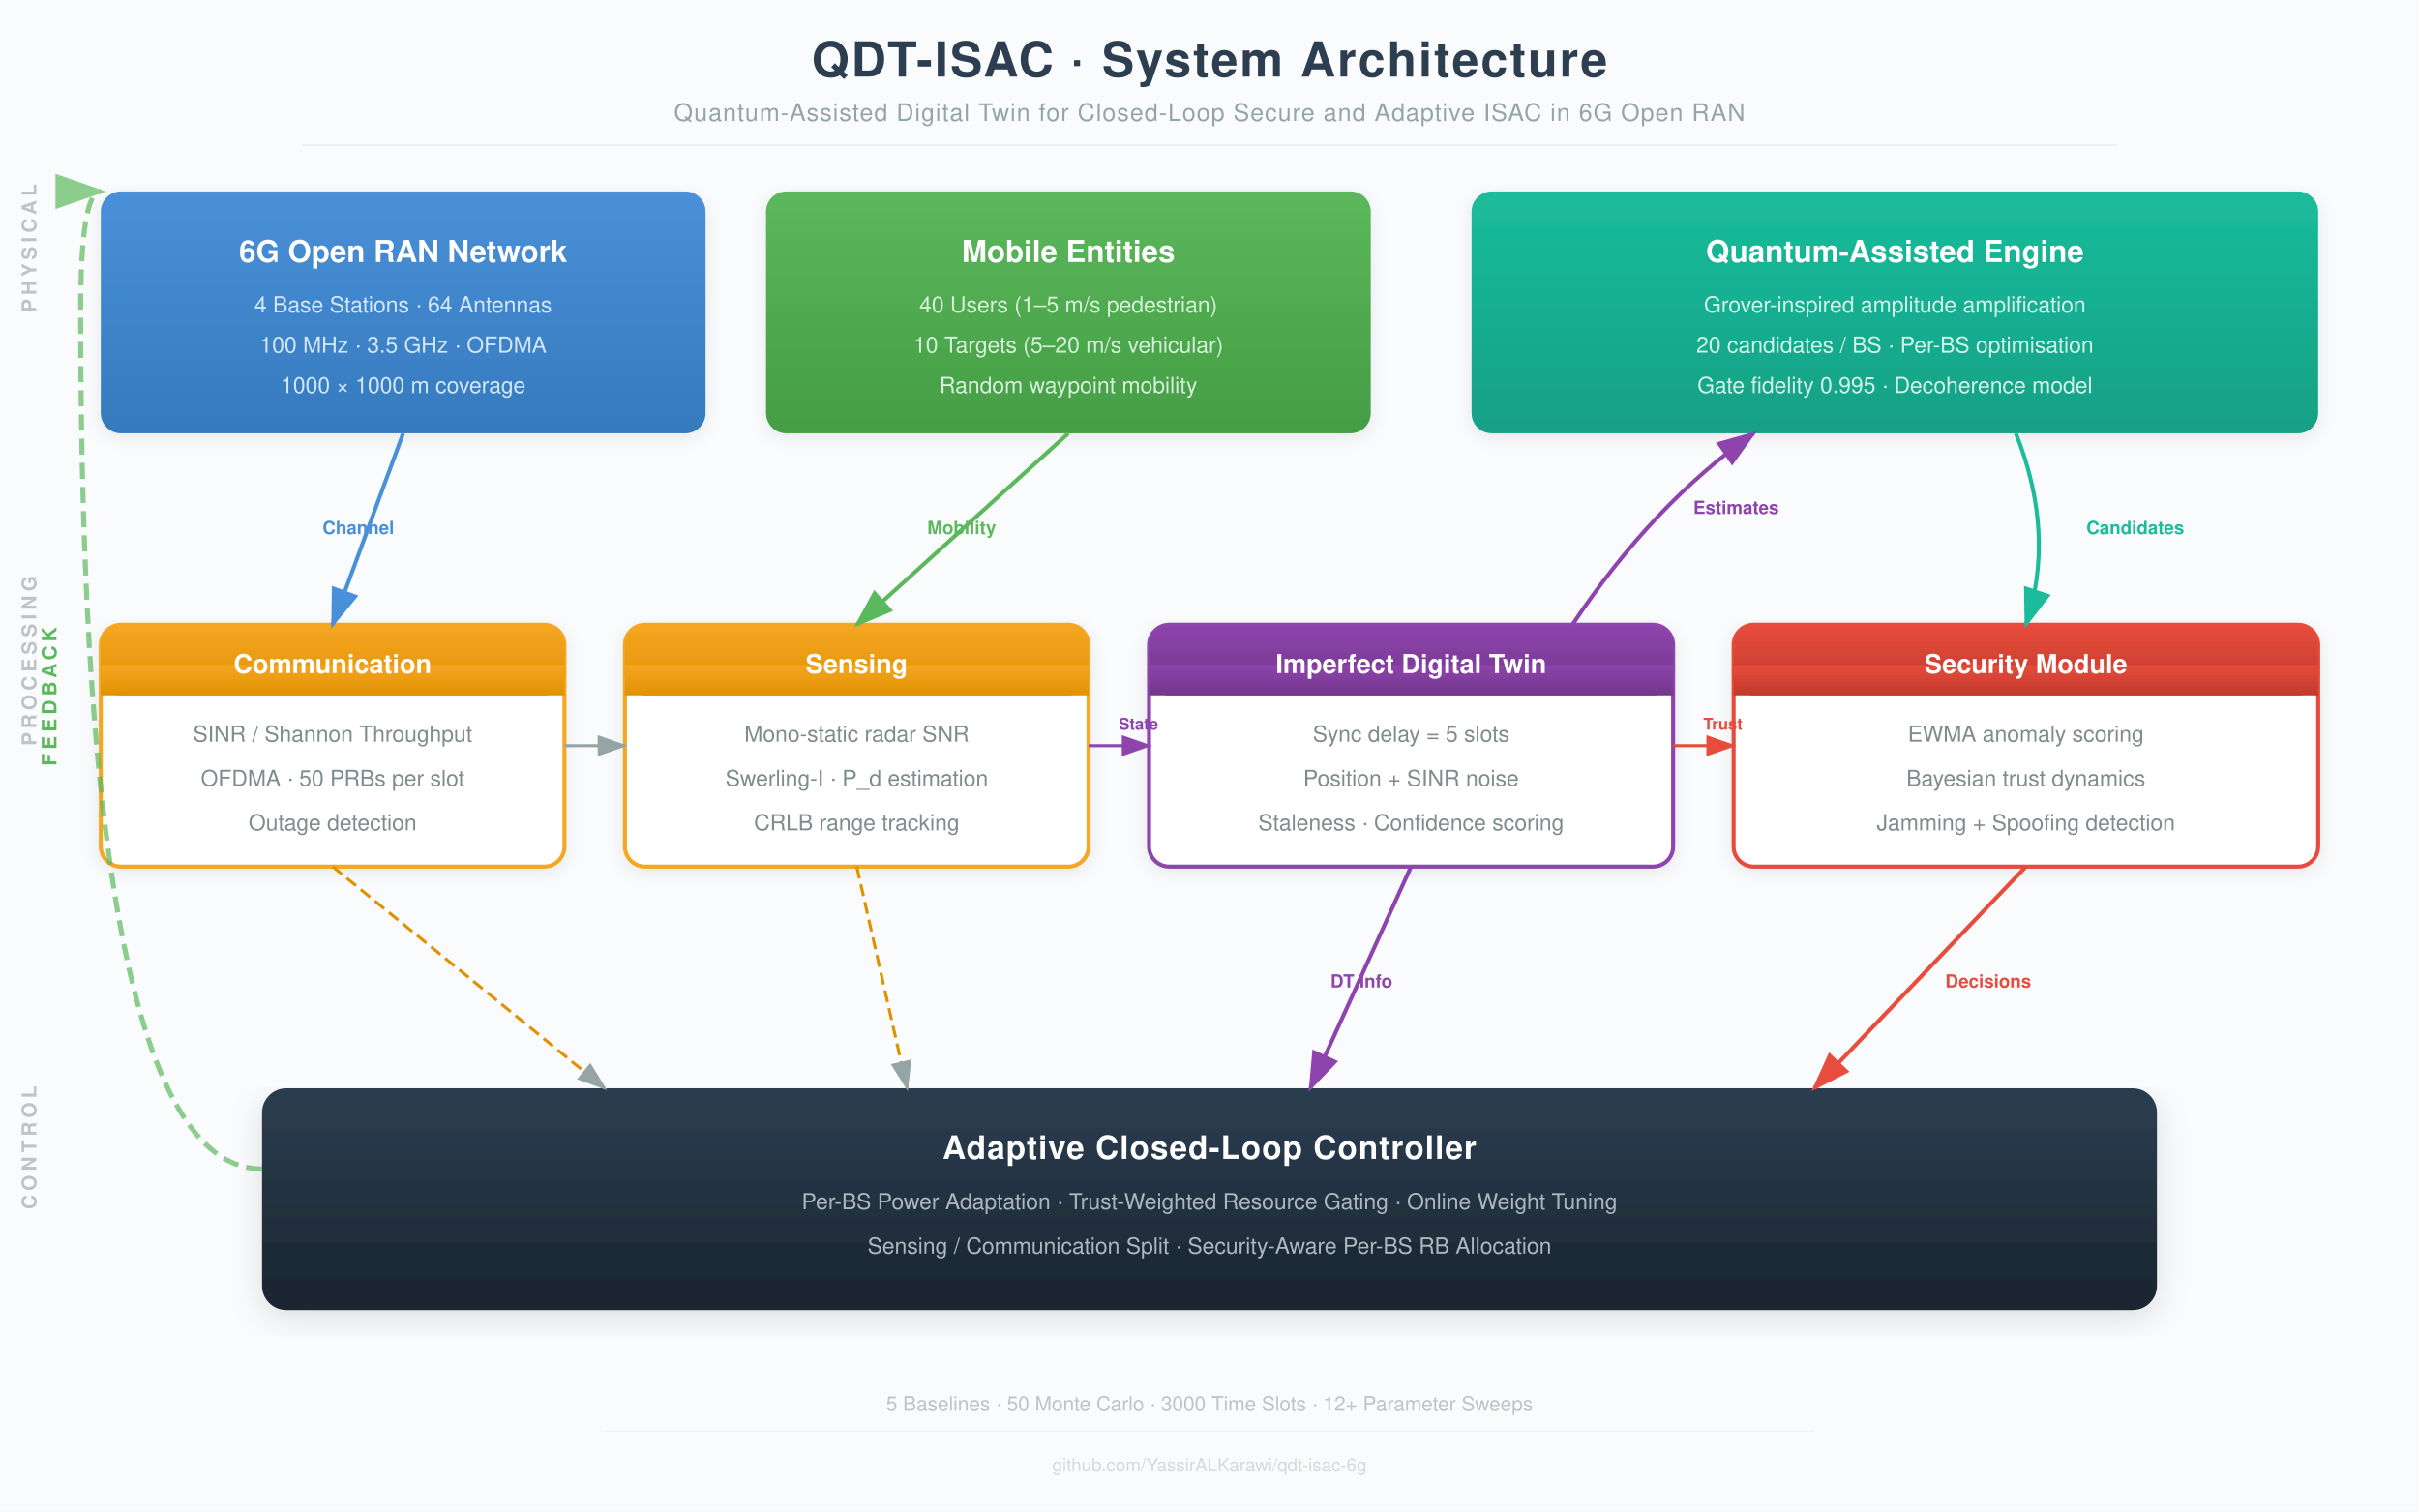
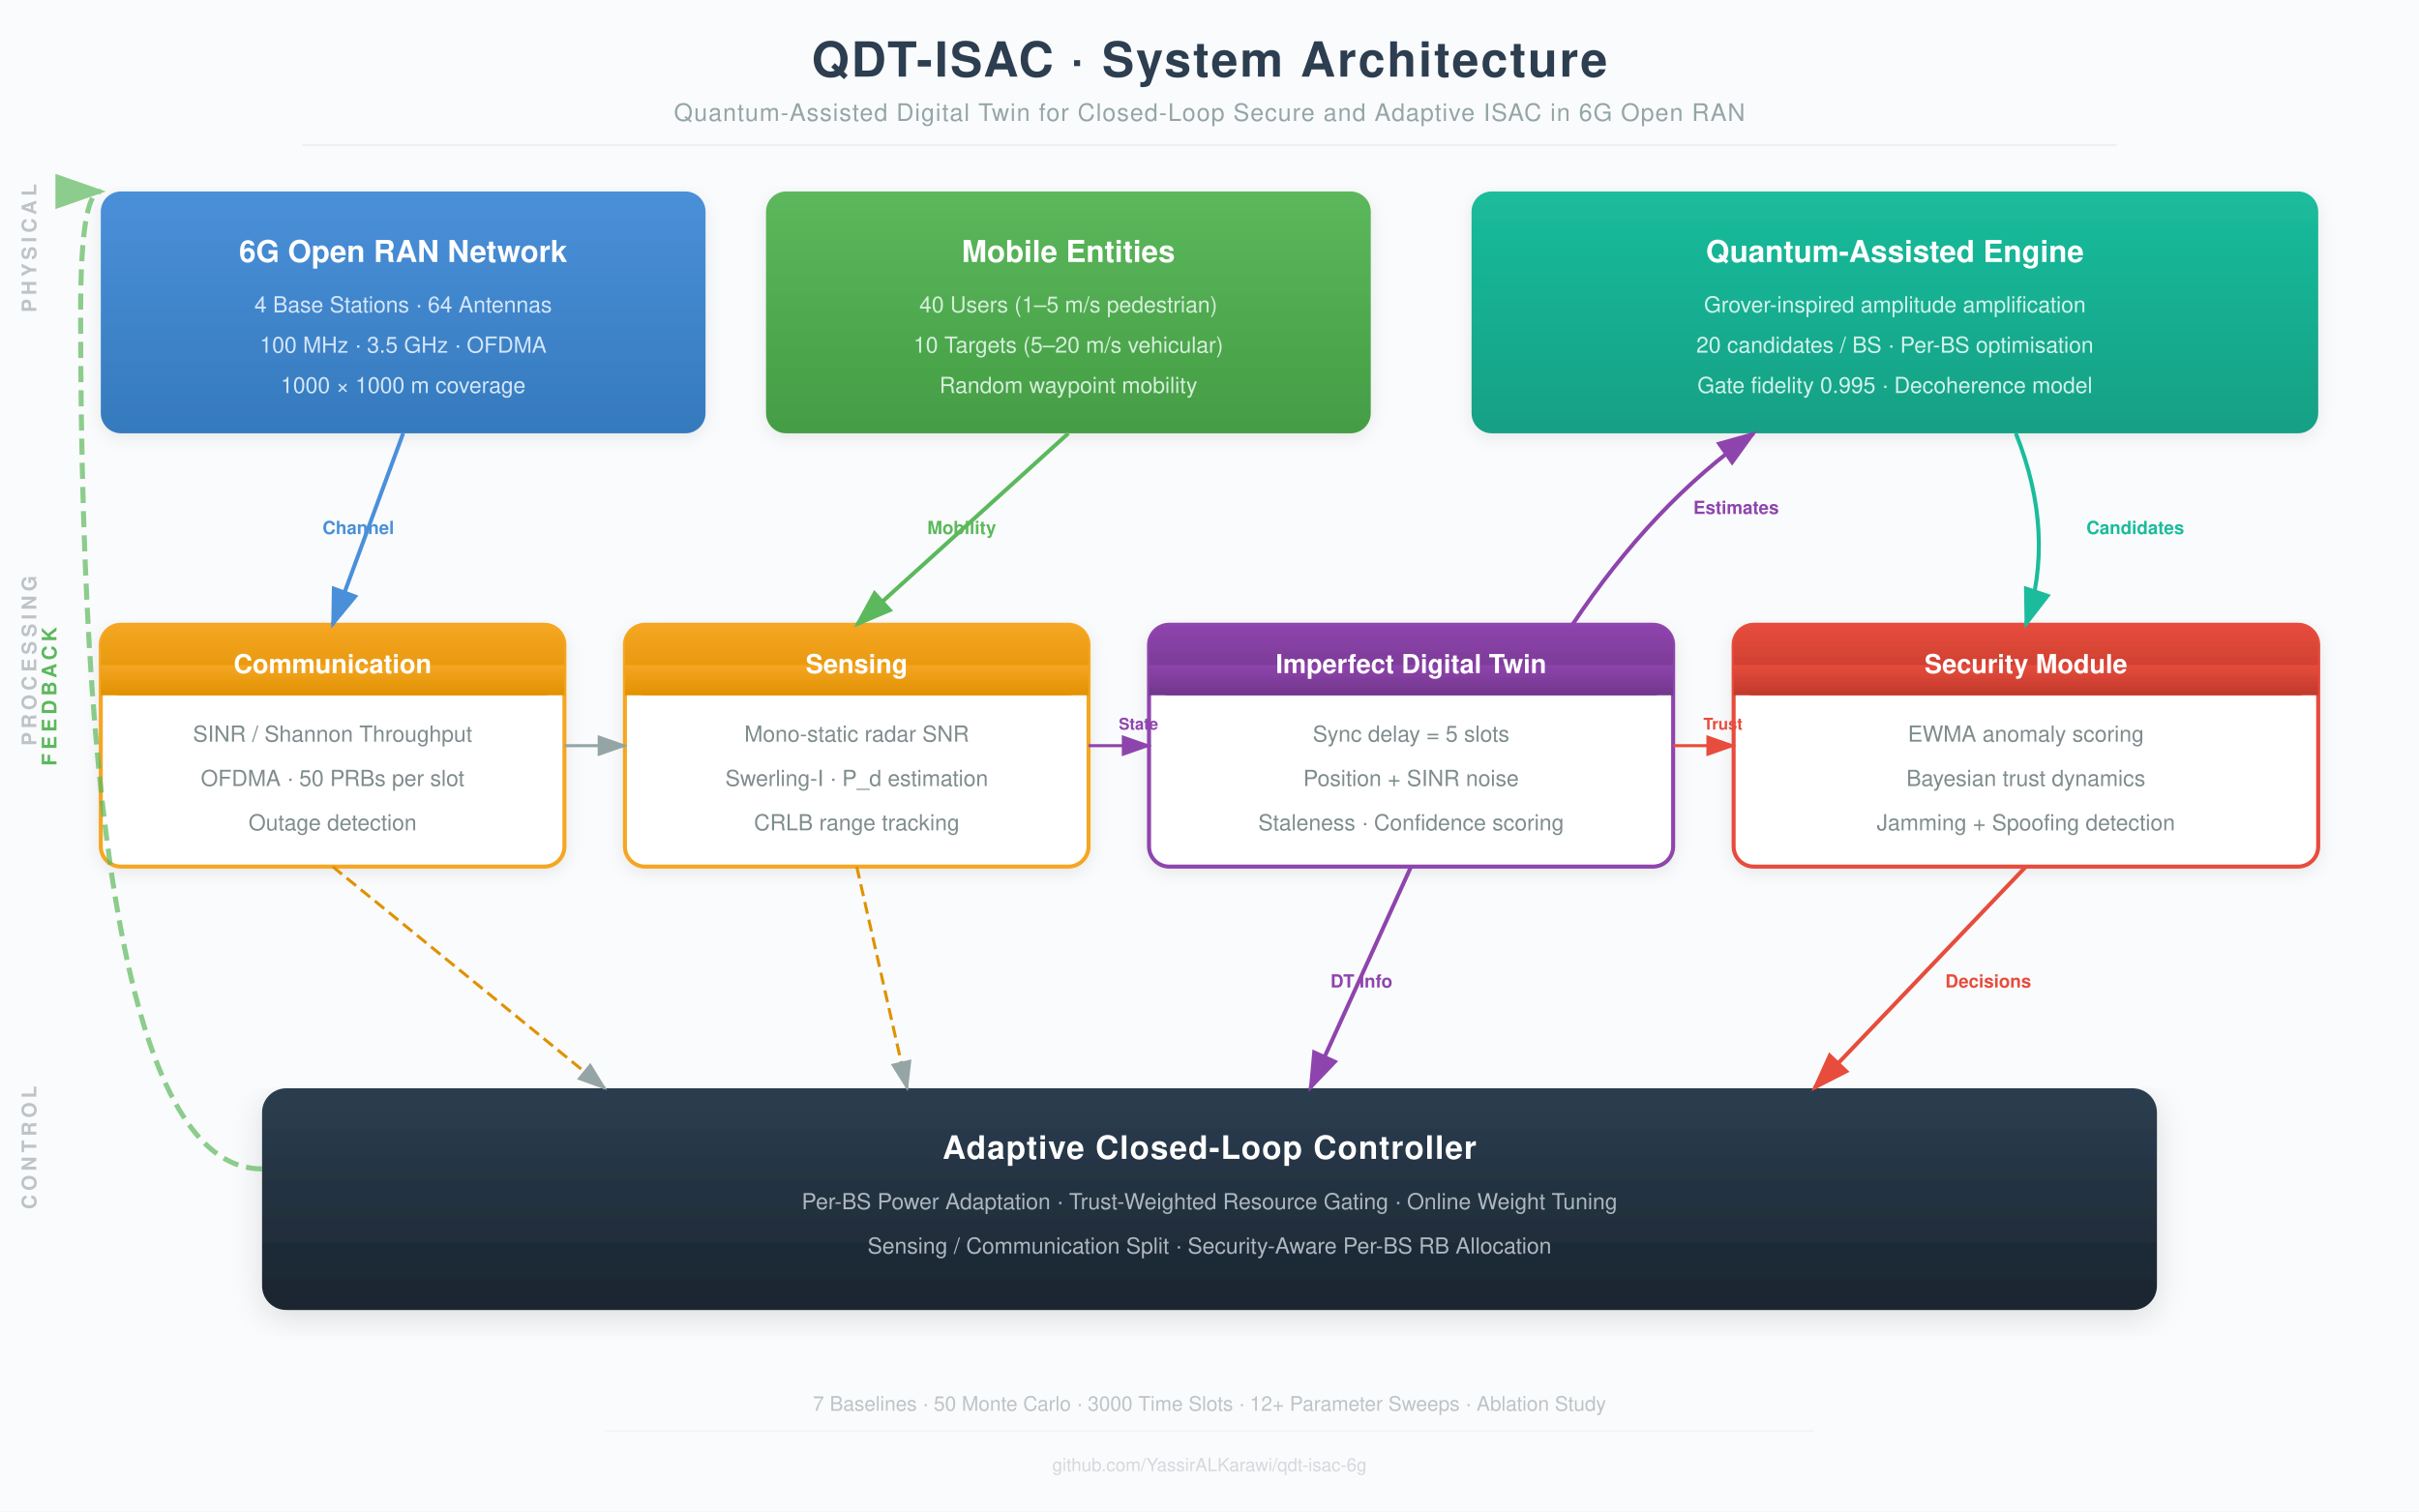
<svg xmlns="http://www.w3.org/2000/svg" viewBox="0 0 1200 750" font-family="Segoe UI, Helvetica, Arial, sans-serif">
  <defs>
    <filter id="shadow" x="-4%" y="-4%" width="108%" height="112%">
      <feDropShadow dx="0" dy="2" stdDeviation="4" flood-opacity="0.08" />
    </filter>
    <filter id="shadowDeep" x="-4%" y="-4%" width="108%" height="116%">
      <feDropShadow dx="0" dy="4" stdDeviation="8" flood-opacity="0.12" />
    </filter>
    <linearGradient id="gBlue" x1="0" y1="0" x2="0" y2="1">
      <stop offset="0%" stop-color="#4A90D9" />
      <stop offset="100%" stop-color="#357ABD" />
    </linearGradient>
    <linearGradient id="gGreen" x1="0" y1="0" x2="0" y2="1">
      <stop offset="0%" stop-color="#5CB85C" />
      <stop offset="100%" stop-color="#449D44" />
    </linearGradient>
    <linearGradient id="gOrangeL" x1="0" y1="0" x2="0" y2="1">
      <stop offset="0%" stop-color="#F5A623" />
      <stop offset="100%" stop-color="#E09100" />
    </linearGradient>
    <linearGradient id="gPurple" x1="0" y1="0" x2="0" y2="1">
      <stop offset="0%" stop-color="#8E44AD" />
      <stop offset="100%" stop-color="#71368A" />
    </linearGradient>
    <linearGradient id="gRed" x1="0" y1="0" x2="0" y2="1">
      <stop offset="0%" stop-color="#E74C3C" />
      <stop offset="100%" stop-color="#C0392B" />
    </linearGradient>
    <linearGradient id="gTeal" x1="0" y1="0" x2="0" y2="1">
      <stop offset="0%" stop-color="#1ABC9C" />
      <stop offset="100%" stop-color="#16A085" />
    </linearGradient>
    <linearGradient id="gNavy" x1="0" y1="0" x2="0" y2="1">
      <stop offset="0%" stop-color="#2C3E50" />
      <stop offset="100%" stop-color="#1A252F" />
    </linearGradient>
    <marker id="arrowGray" markerWidth="10" markerHeight="7" refX="9" refY="3.5" orient="auto">
      <polygon points="0 0, 10 3.5, 0 7" fill="#95a5a6" />
    </marker>
    <marker id="arrowBlue" markerWidth="10" markerHeight="7" refX="9" refY="3.5" orient="auto">
      <polygon points="0 0, 10 3.5, 0 7" fill="#4A90D9" />
    </marker>
    <marker id="arrowPurple" markerWidth="10" markerHeight="7" refX="9" refY="3.5" orient="auto">
      <polygon points="0 0, 10 3.5, 0 7" fill="#8E44AD" />
    </marker>
    <marker id="arrowRed" markerWidth="10" markerHeight="7" refX="9" refY="3.5" orient="auto">
      <polygon points="0 0, 10 3.5, 0 7" fill="#E74C3C" />
    </marker>
    <marker id="arrowTeal" markerWidth="10" markerHeight="7" refX="9" refY="3.5" orient="auto">
      <polygon points="0 0, 10 3.5, 0 7" fill="#1ABC9C" />
    </marker>
    <marker id="arrowGreen" markerWidth="10" markerHeight="7" refX="9" refY="3.5" orient="auto">
      <polygon points="0 0, 10 3.5, 0 7" fill="#5CB85C" />
    </marker>
  </defs>
  <rect width="1200" height="750" fill="#FAFBFC" />
  <text x="600" y="38" text-anchor="middle" font-size="24" font-weight="700" fill="#2C3E50" letter-spacing="1">QDT-ISAC  ·  System Architecture</text>
  <text x="600" y="60" text-anchor="middle" font-size="12" fill="#95a5a6" letter-spacing="0.5">Quantum-Assisted Digital Twin for Closed-Loop Secure and Adaptive ISAC in 6G Open RAN</text>
  <line x1="150" y1="72" x2="1050" y2="72" stroke="#ecf0f1" stroke-width="1" />
  <text x="18" y="155" font-size="10" fill="#bdc3c7" font-weight="600" transform="rotate(-90,18,155)" letter-spacing="2">PHYSICAL</text>
  <text x="18" y="370" font-size="10" fill="#bdc3c7" font-weight="600" transform="rotate(-90,18,370)" letter-spacing="2">PROCESSING</text>
  <text x="18" y="600" font-size="10" fill="#bdc3c7" font-weight="600" transform="rotate(-90,18,600)" letter-spacing="2">CONTROL</text>
  <g filter="url(#shadow)">
    <rect x="50" y="95" width="300" height="120" rx="10" fill="url(#gBlue)" />
    <text x="200" y="130" text-anchor="middle" font-size="15" font-weight="700" fill="white">6G Open RAN Network</text>
    <text x="200" y="155" text-anchor="middle" font-size="11" fill="#D4E6F9">4 Base Stations  ·  64 Antennas</text>
    <text x="200" y="175" text-anchor="middle" font-size="11" fill="#D4E6F9">100 MHz  ·  3.5 GHz  ·  OFDMA</text>
    <text x="200" y="195" text-anchor="middle" font-size="11" fill="#D4E6F9">1000 × 1000 m coverage</text>
  </g>
  <g filter="url(#shadow)">
    <rect x="380" y="95" width="300" height="120" rx="10" fill="url(#gGreen)" />
    <text x="530" y="130" text-anchor="middle" font-size="15" font-weight="700" fill="white">Mobile Entities</text>
    <text x="530" y="155" text-anchor="middle" font-size="11" fill="#D5EFDA">40 Users  (1–5 m/s pedestrian)</text>
    <text x="530" y="175" text-anchor="middle" font-size="11" fill="#D5EFDA">10 Targets  (5–20 m/s vehicular)</text>
    <text x="530" y="195" text-anchor="middle" font-size="11" fill="#D5EFDA">Random waypoint mobility</text>
  </g>
  <g filter="url(#shadow)">
    <rect x="730" y="95" width="420" height="120" rx="10" fill="url(#gTeal)" />
    <text x="940" y="130" text-anchor="middle" font-size="15" font-weight="700" fill="white">Quantum-Assisted Engine</text>
    <text x="940" y="155" text-anchor="middle" font-size="11" fill="#D1F2EB">Grover-inspired amplitude amplification</text>
    <text x="940" y="175" text-anchor="middle" font-size="11" fill="#D1F2EB">20 candidates / BS  ·  Per-BS optimisation</text>
    <text x="940" y="195" text-anchor="middle" font-size="11" fill="#D1F2EB">Gate fidelity 0.995  ·  Decoherence model</text>
  </g>
  <g filter="url(#shadow)">
    <rect x="50" y="310" width="230" height="120" rx="10" fill="white" stroke="#F5A623" stroke-width="2" />
    <rect x="50" y="310" width="230" height="35" rx="10" fill="url(#gOrangeL)" />
    <rect x="50" y="330" width="230" height="15" fill="url(#gOrangeL)" />
    <text x="165" y="334" text-anchor="middle" font-size="13" font-weight="700" fill="white">Communication</text>
    <text x="165" y="368" text-anchor="middle" font-size="11" fill="#7f8c8d">SINR  /  Shannon Throughput</text>
    <text x="165" y="390" text-anchor="middle" font-size="11" fill="#7f8c8d">OFDMA  ·  50 PRBs per slot</text>
    <text x="165" y="412" text-anchor="middle" font-size="11" fill="#7f8c8d">Outage detection</text>
  </g>
  <g filter="url(#shadow)">
    <rect x="310" y="310" width="230" height="120" rx="10" fill="white" stroke="#F5A623" stroke-width="2" />
    <rect x="310" y="310" width="230" height="35" rx="10" fill="url(#gOrangeL)" />
    <rect x="310" y="330" width="230" height="15" fill="url(#gOrangeL)" />
    <text x="425" y="334" text-anchor="middle" font-size="13" font-weight="700" fill="white">Sensing</text>
    <text x="425" y="368" text-anchor="middle" font-size="11" fill="#7f8c8d">Mono-static radar SNR</text>
    <text x="425" y="390" text-anchor="middle" font-size="11" fill="#7f8c8d">Swerling-I  ·  P_d estimation</text>
    <text x="425" y="412" text-anchor="middle" font-size="11" fill="#7f8c8d">CRLB range tracking</text>
  </g>
  <g filter="url(#shadow)">
    <rect x="570" y="310" width="260" height="120" rx="10" fill="white" stroke="#8E44AD" stroke-width="2" />
    <rect x="570" y="310" width="260" height="35" rx="10" fill="url(#gPurple)" />
    <rect x="570" y="330" width="260" height="15" fill="url(#gPurple)" />
    <text x="700" y="334" text-anchor="middle" font-size="13" font-weight="700" fill="white">Imperfect Digital Twin</text>
    <text x="700" y="368" text-anchor="middle" font-size="11" fill="#7f8c8d">Sync delay  =  5 slots</text>
    <text x="700" y="390" text-anchor="middle" font-size="11" fill="#7f8c8d">Position + SINR noise</text>
    <text x="700" y="412" text-anchor="middle" font-size="11" fill="#7f8c8d">Staleness  ·  Confidence scoring</text>
  </g>
  <g filter="url(#shadow)">
    <rect x="860" y="310" width="290" height="120" rx="10" fill="white" stroke="#E74C3C" stroke-width="2" />
    <rect x="860" y="310" width="290" height="35" rx="10" fill="url(#gRed)" />
    <rect x="860" y="330" width="290" height="15" fill="url(#gRed)" />
    <text x="1005" y="334" text-anchor="middle" font-size="13" font-weight="700" fill="white">Security Module</text>
    <text x="1005" y="368" text-anchor="middle" font-size="11" fill="#7f8c8d">EWMA anomaly scoring</text>
    <text x="1005" y="390" text-anchor="middle" font-size="11" fill="#7f8c8d">Bayesian trust dynamics</text>
    <text x="1005" y="412" text-anchor="middle" font-size="11" fill="#7f8c8d">Jamming + Spoofing detection</text>
  </g>
  <g filter="url(#shadowDeep)">
    <rect x="130" y="540" width="940" height="110" rx="12" fill="url(#gNavy)" />
    <text x="600" y="575" text-anchor="middle" font-size="16" font-weight="700" fill="white" letter-spacing="0.5">Adaptive Closed-Loop Controller</text>
    <text x="600" y="600" text-anchor="middle" font-size="11" fill="#AEB6BF">Per-BS Power Adaptation   ·   Trust-Weighted Resource Gating   ·   Online Weight Tuning</text>
    <text x="600" y="622" text-anchor="middle" font-size="11" fill="#AEB6BF">Sensing / Communication Split   ·   Security-Aware Per-BS RB Allocation</text>
  </g>
  <line x1="200" y1="215" x2="165" y2="310" stroke="#4A90D9" stroke-width="2" marker-end="url(#arrowBlue)" />
  <text x="160" y="265" font-size="9" fill="#4A90D9" font-weight="600">Channel</text>
  <line x1="530" y1="215" x2="425" y2="310" stroke="#5CB85C" stroke-width="2" marker-end="url(#arrowGreen)" />
  <text x="460" y="265" font-size="9" fill="#5CB85C" font-weight="600">Mobility</text>
  <line x1="280" y1="370" x2="310" y2="370" stroke="#95a5a6" stroke-width="1.5" marker-end="url(#arrowGray)" />
  <line x1="540" y1="370" x2="570" y2="370" stroke="#8E44AD" stroke-width="1.5" marker-end="url(#arrowPurple)" />
  <text x="555" y="362" font-size="8" fill="#8E44AD" font-weight="600">State</text>
  <line x1="830" y1="370" x2="860" y2="370" stroke="#E74C3C" stroke-width="1.5" marker-end="url(#arrowRed)" />
  <text x="845" y="362" font-size="8" fill="#E74C3C" font-weight="600">Trust</text>
  <path d="M 780 310 Q 820 250 870 215" stroke="#8E44AD" stroke-width="2" fill="none" marker-end="url(#arrowPurple)" />
  <text x="840" y="255" font-size="9" fill="#8E44AD" font-weight="600">Estimates</text>
  <path d="M 1000 215 Q 1020 265 1005 310" stroke="#1ABC9C" stroke-width="2" fill="none" marker-end="url(#arrowTeal)" />
  <text x="1035" y="265" font-size="9" fill="#1ABC9C" font-weight="600">Candidates</text>
  <line x1="165" y1="430" x2="300" y2="540" stroke="#E09100" stroke-width="1.5" marker-end="url(#arrowGray)" stroke-dasharray="6,3" />
  <line x1="425" y1="430" x2="450" y2="540" stroke="#E09100" stroke-width="1.5" marker-end="url(#arrowGray)" stroke-dasharray="6,3" />
  <line x1="700" y1="430" x2="650" y2="540" stroke="#8E44AD" stroke-width="2" marker-end="url(#arrowPurple)" />
  <text x="660" y="490" font-size="9" fill="#8E44AD" font-weight="600">DT Info</text>
  <line x1="1005" y1="430" x2="900" y2="540" stroke="#E74C3C" stroke-width="2" marker-end="url(#arrowRed)" />
  <text x="965" y="490" font-size="9" fill="#E74C3C" font-weight="600">Decisions</text>
  <path d="M 130 580 Q 40 580 40 155 Q 40 95 50 95" stroke="#5CB85C" stroke-width="2.5" fill="none" stroke-dasharray="8,4" marker-end="url(#arrowGreen)" opacity="0.7" />
  <text x="28" y="380" font-size="10" fill="#5CB85C" font-weight="700" transform="rotate(-90,28,380)" letter-spacing="2">FEEDBACK</text>
-   <text x="600" y="700" text-anchor="middle" font-size="10" fill="#bdc3c7">5 Baselines  ·  50 Monte Carlo  ·  3000 Time Slots  ·  12+ Parameter Sweeps</text>
+   <text x="600" y="700" text-anchor="middle" font-size="10" fill="#bdc3c7">7 Baselines  ·  50 Monte Carlo  ·  3000 Time Slots  ·  12+ Parameter Sweeps  ·  Ablation Study</text>
  <line x1="300" y1="710" x2="900" y2="710" stroke="#ecf0f1" stroke-width="0.5" />
  <text x="600" y="730" text-anchor="middle" font-size="9" fill="#d5d8dc">github.com/YassirALKarawi/qdt-isac-6g</text>
</svg>
